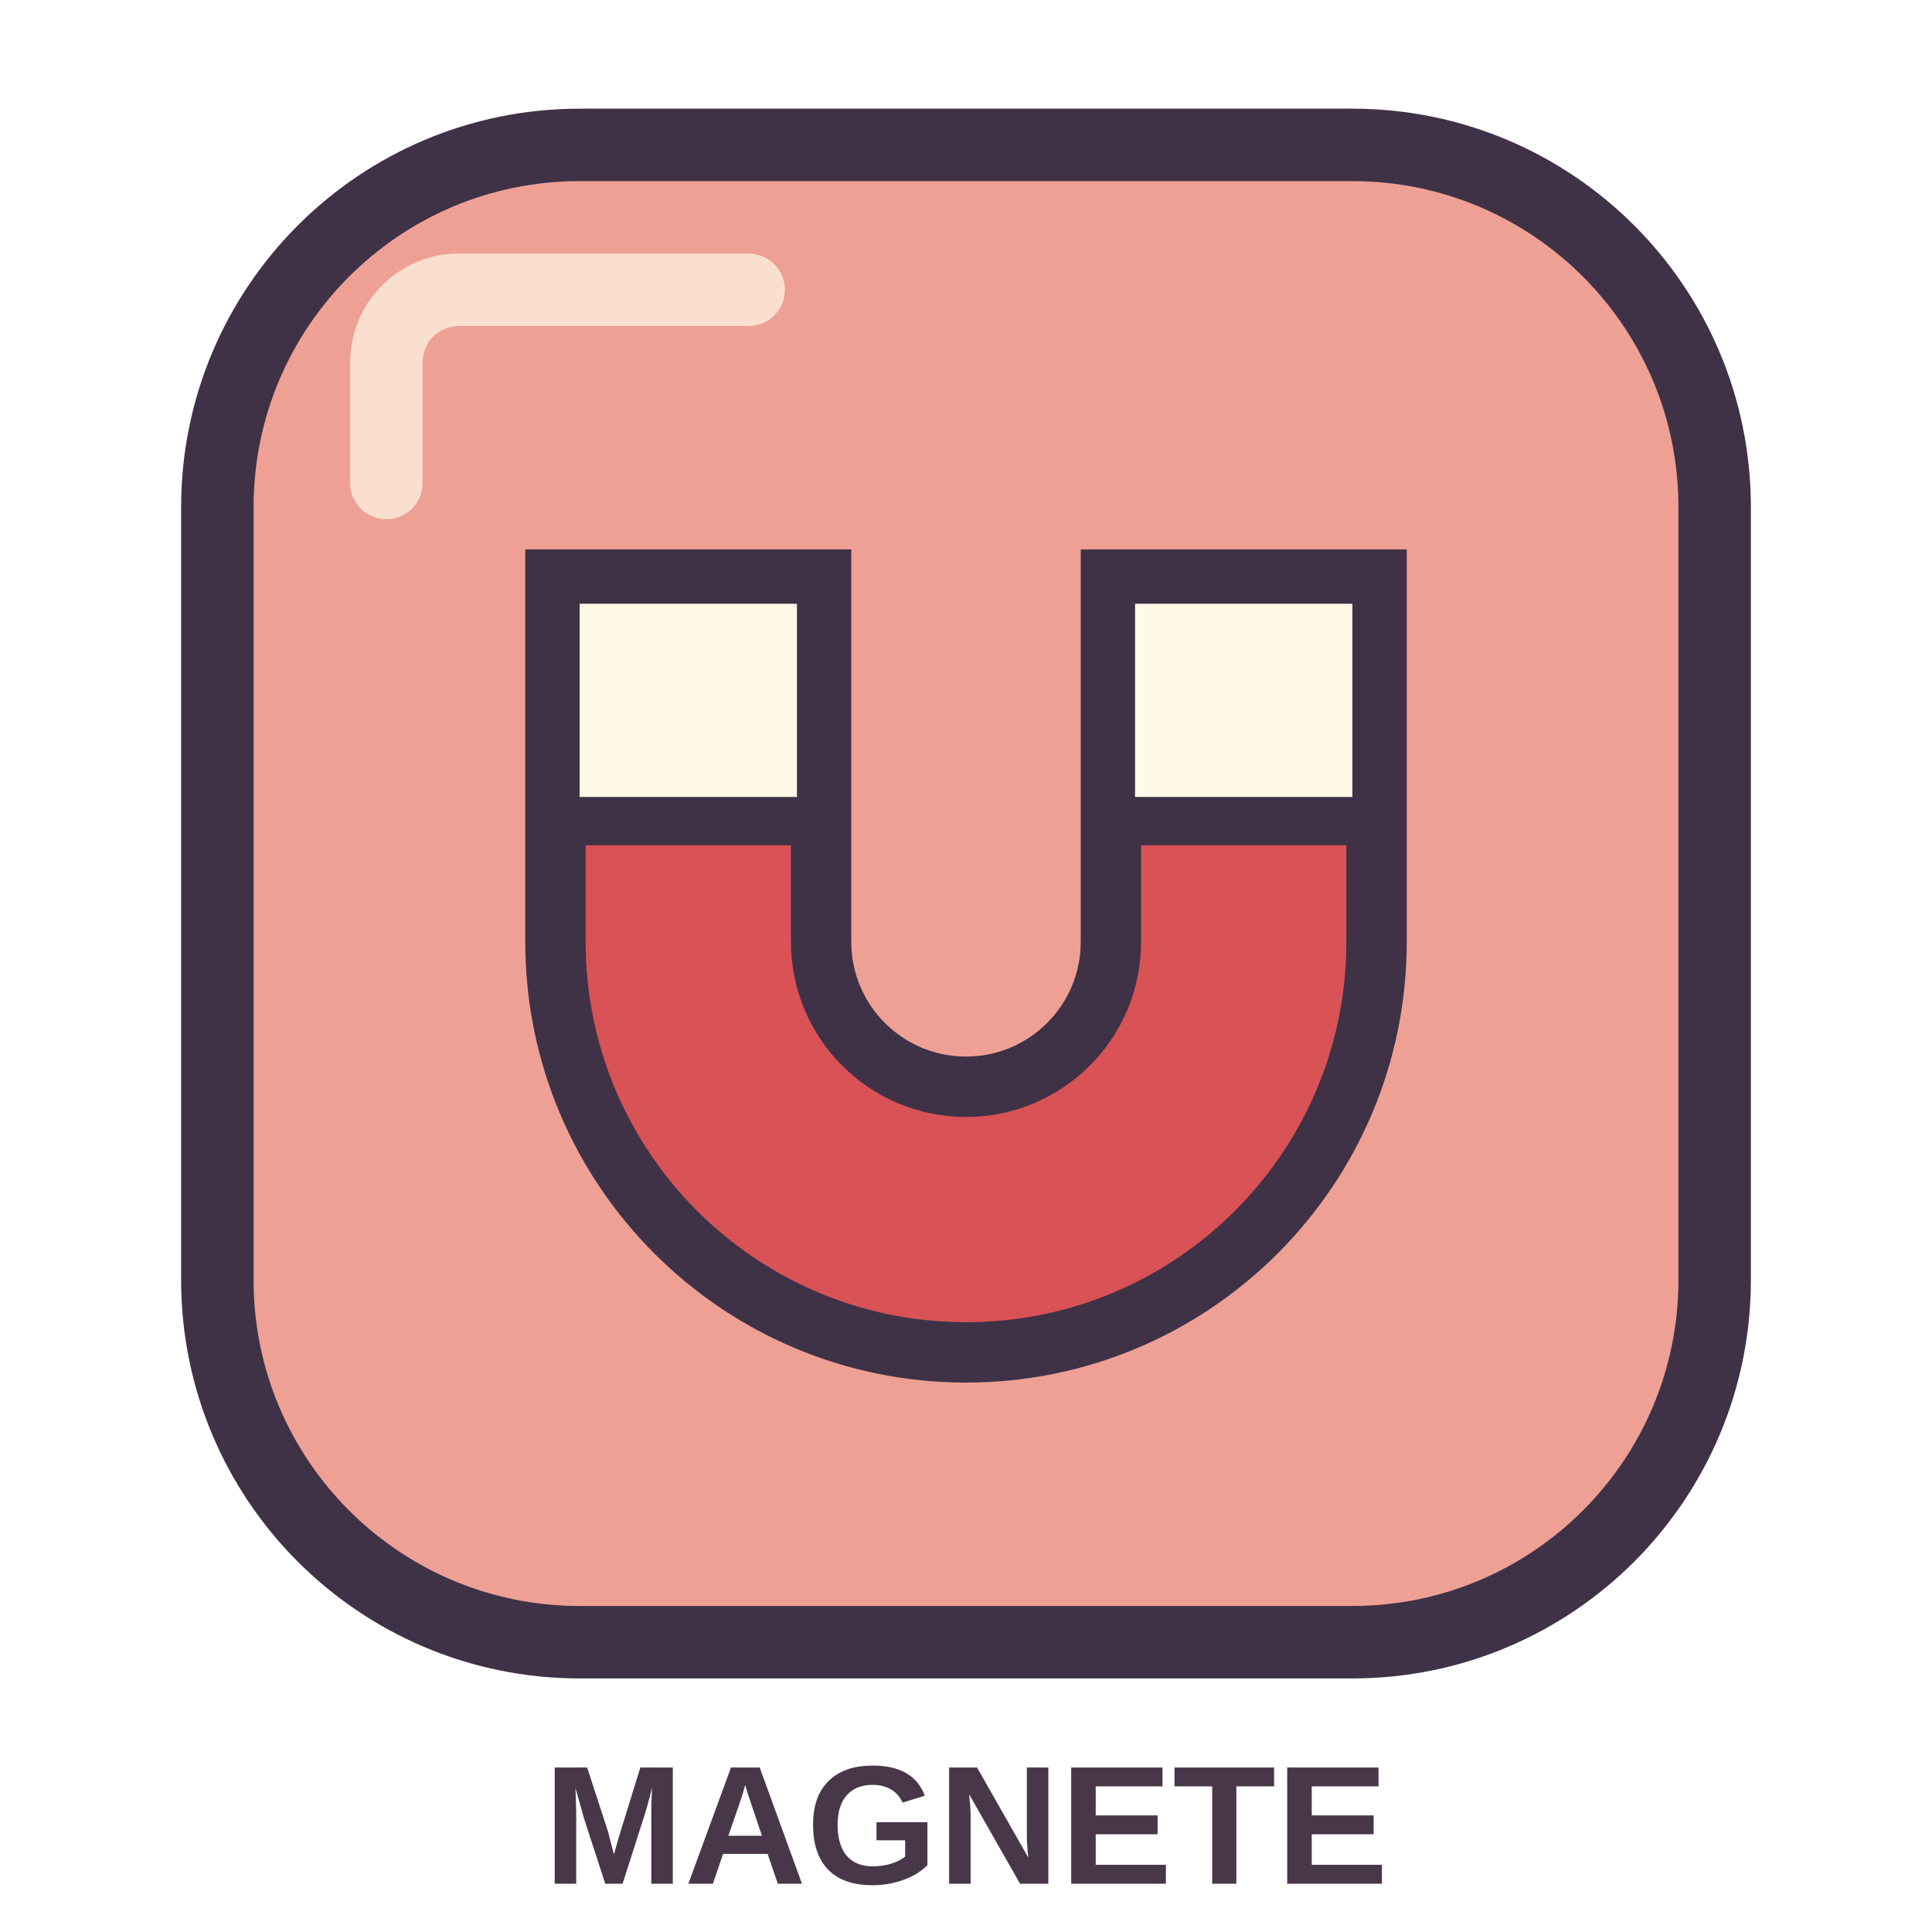
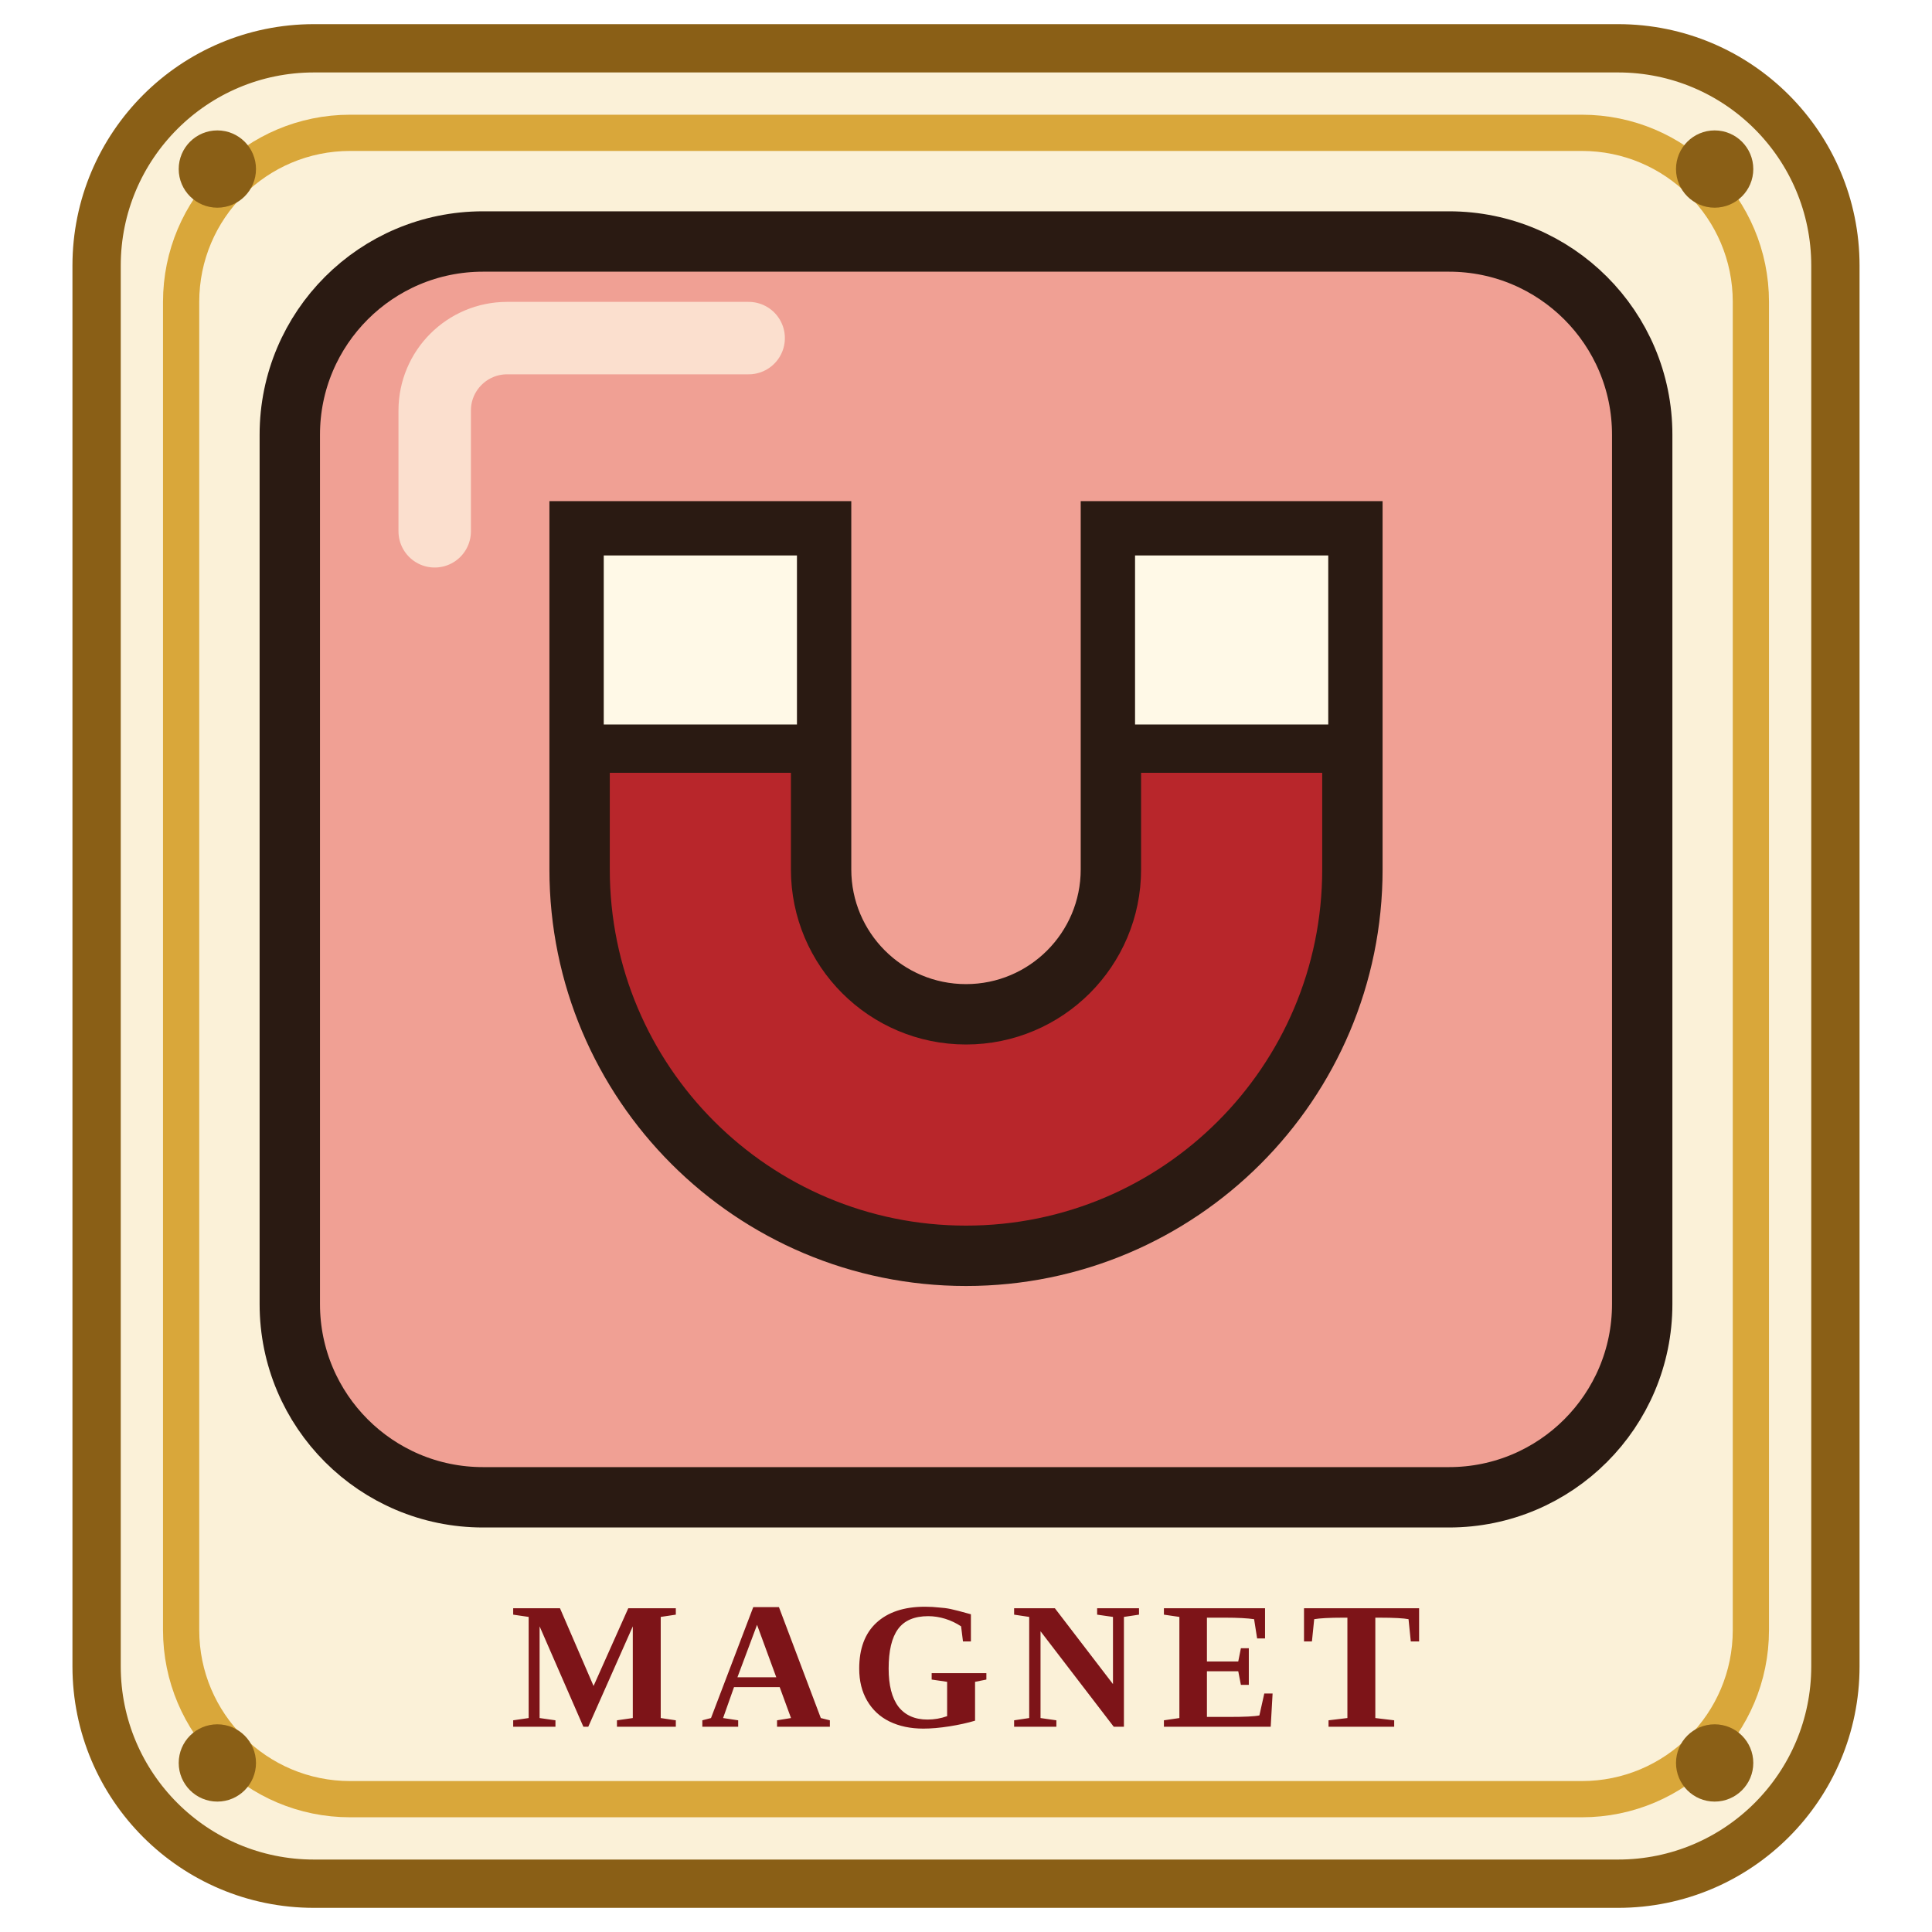
<svg xmlns="http://www.w3.org/2000/svg" viewBox="0 0 80 80">
-   <rect x="9" y="6" width="62" height="62" rx="15" fill="#eea095" stroke="#3f3247" stroke-width="3" />
-   <path d="M16 20V15a3 3 0 0 1 3-3h12" fill="none" stroke="#fff9e7" stroke-width="3" stroke-linecap="round" opacity=".7" />
-   <path d="M23 24v15a17 17 0 0 0 34 0V24H46v15a6 6 0 0 1-12 0V24Z" fill="#d95256" stroke="#3f3247" stroke-width="2.5" />
-   <path d="M23 24h11v10H23zm23 0h11v10H46z" fill="#fff9e7" stroke="#3f3247" stroke-width="2" />
-   <text x="40" y="78" text-anchor="middle" font-family="Arial,sans-serif" font-size="7" font-weight="700" fill="#483749">MAGNETE</text>
+   <rect x="4" y="2" width="72" height="76" rx="9" fill="#fbf1d8" stroke="#8a5f16" stroke-width="2" />
+   <rect x="7.5" y="5.5" width="65" height="69" rx="7" fill="none" stroke="#d9a73a" stroke-width="1.5" />
+   <rect x="12" y="10" width="56" height="52" rx="8" fill="#f0a094" stroke="#2a1a12" stroke-width="2.5" />
+   <path d="M18 22v-5a3 3 0 0 1 3-3h10" fill="none" stroke="#fff9e7" stroke-width="3" stroke-linecap="round" opacity=".7" />
+   <path d="M24 22v14a16 16 0 0 0 32 0V22H46v14a6 6 0 0 1-12 0V22Z" fill="#b8262b" stroke="#2a1a12" stroke-width="2.5" />
+   <path d="M24 22h10v9H24zm22 0h10v9H46z" fill="#fff9e7" stroke="#2a1a12" stroke-width="2" />
+   <circle cx="9" cy="7" r="1.6" fill="#8a5f16" />
+   <circle cx="71" cy="7" r="1.6" fill="#8a5f16" />
+   <circle cx="9" cy="73" r="1.6" fill="#8a5f16" />
+   <circle cx="71" cy="73" r="1.6" fill="#8a5f16" />
+   <text x="40" y="71.5" text-anchor="middle" font-family="Georgia,'Times New Roman',serif" font-size="7.5" font-weight="700" letter-spacing=".8" fill="#7d1418">MAGNET</text>
</svg>
